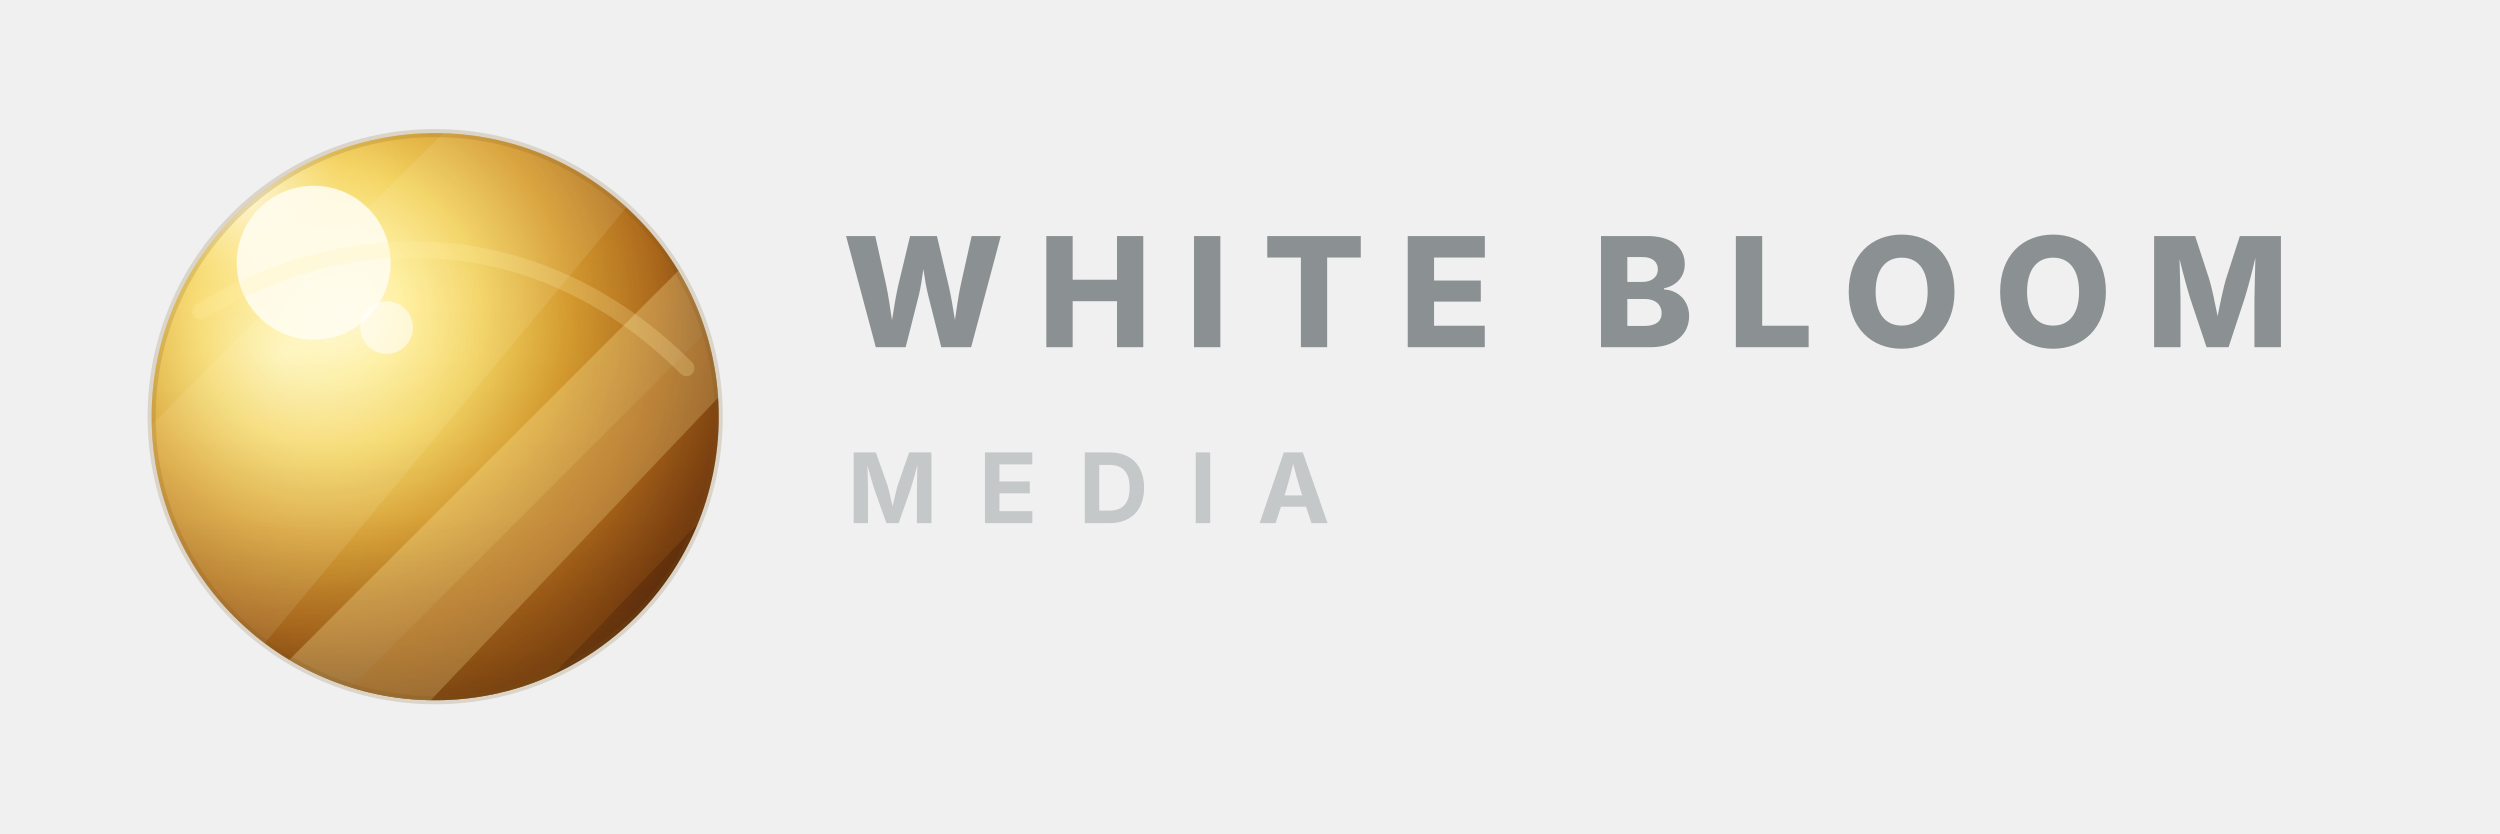
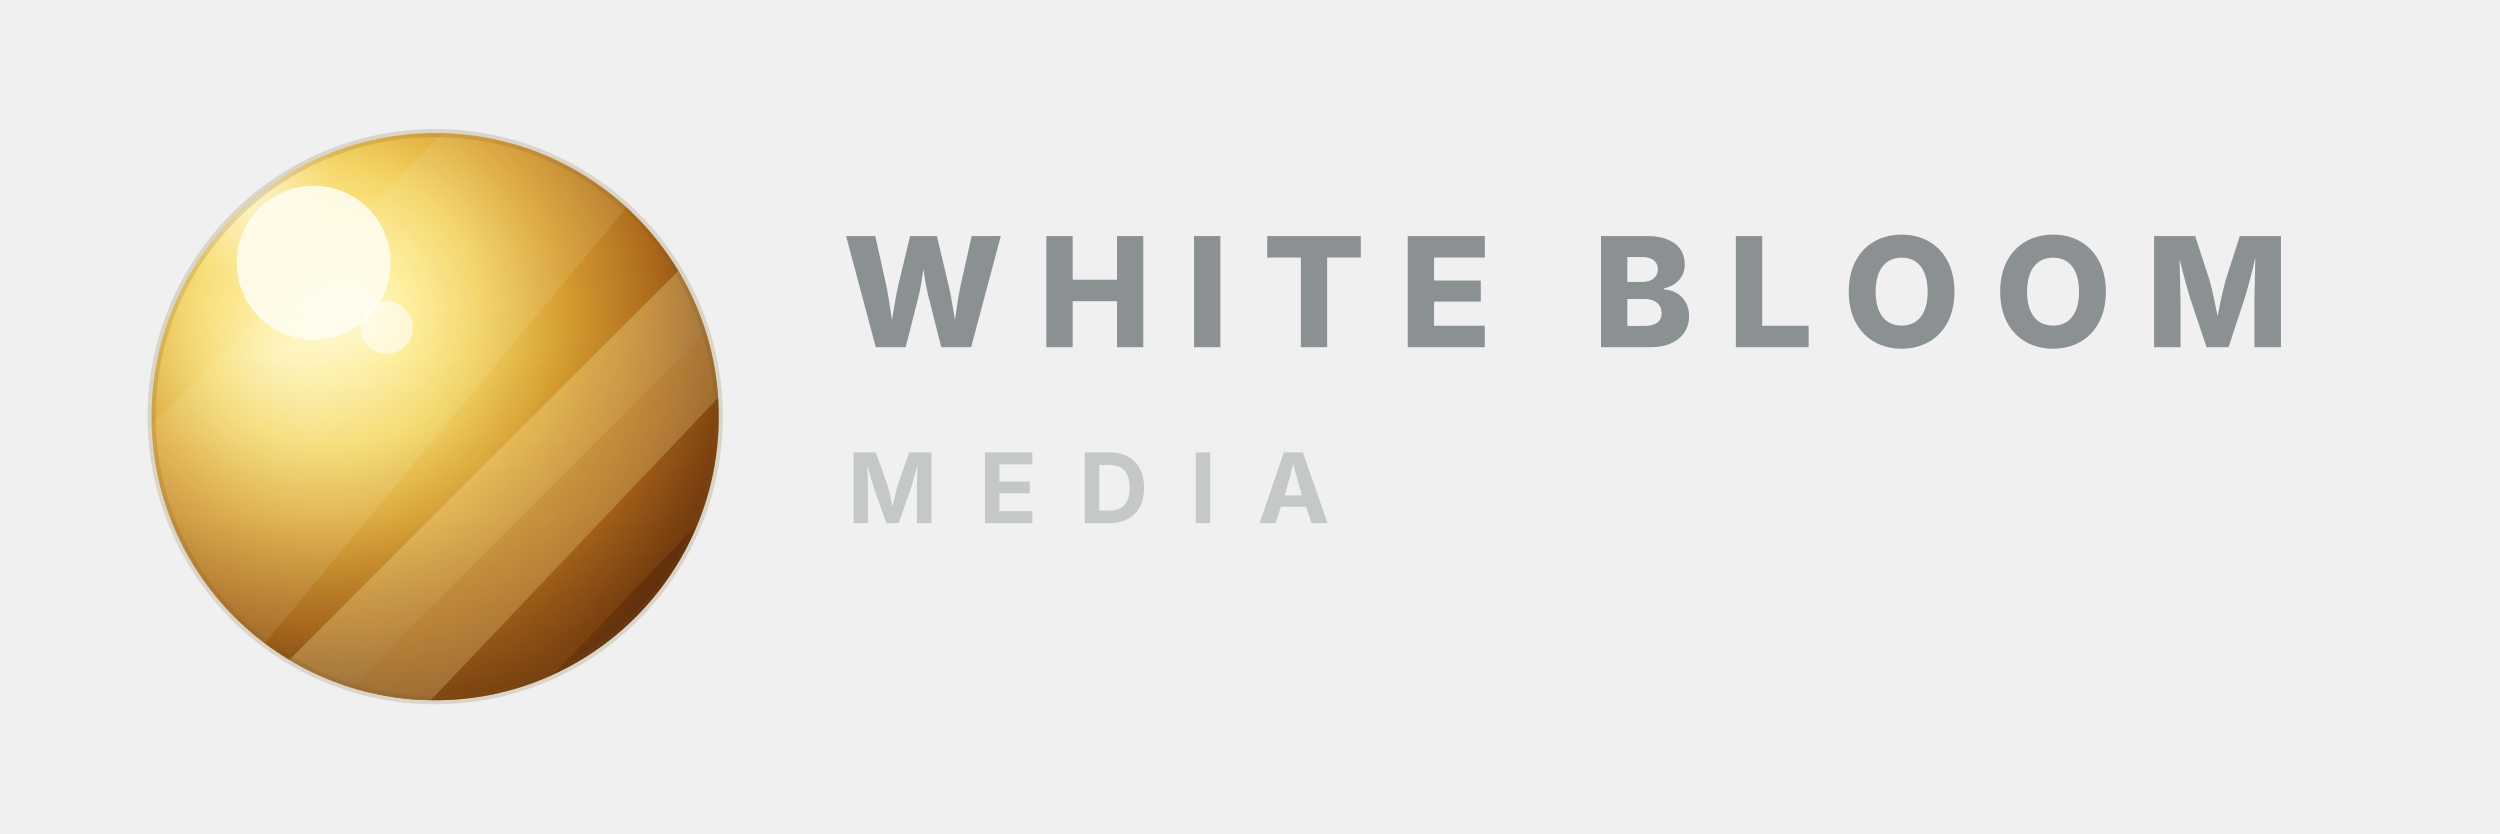
<svg xmlns="http://www.w3.org/2000/svg" viewBox="0 0 540 180" role="img" aria-labelledby="title">
  <g transform="translate(24 20) scale(.875)">
    <defs>
      <radialGradient id="markBase" cx="33%" cy="31%" r="92%">
        <stop offset="0" stop-color="#fffef4" />
        <stop offset="0.12" stop-color="#fff1a1" />
        <stop offset="0.27" stop-color="#f3d35d" />
        <stop offset="0.44" stop-color="#d49a2e" />
        <stop offset="0.62" stop-color="#a8641a" />
        <stop offset="0.78" stop-color="#67320d" />
        <stop offset="1" stop-color="#251205" />
      </radialGradient>
      <radialGradient id="markLeftGlow" cx="24%" cy="39%" r="72%">
        <stop offset="0" stop-color="#fff9d5" stop-opacity="0.58" />
        <stop offset=".34" stop-color="#ffe98e" stop-opacity="0.24" />
        <stop offset=".72" stop-color="#dba33b" stop-opacity=".08" />
        <stop offset="1" stop-color="#dba33b" stop-opacity="0" />
      </radialGradient>
      <radialGradient id="markFlare" cx="31%" cy="30%" r="42%">
        <stop offset="0" stop-color="#ffffff" stop-opacity=".95" />
        <stop offset=".24" stop-color="#fffce7" stop-opacity=".56" />
        <stop offset=".62" stop-color="#ffe88d" stop-opacity=".16" />
        <stop offset="1" stop-color="#ffe88d" stop-opacity="0" />
      </radialGradient>
      <linearGradient id="markBottomShade" x1="80" y1="38" x2="80" y2="170" gradientUnits="userSpaceOnUse">
        <stop offset="0" stop-color="#4b260a" stop-opacity="0" />
        <stop offset=".5" stop-color="#70400f" stop-opacity=".04" />
        <stop offset=".74" stop-color="#74410f" stop-opacity=".24" />
        <stop offset="1" stop-color="#281307" stop-opacity=".72" />
      </linearGradient>
      <radialGradient id="markBottomBrown" cx="50%" cy="104%" r="76%">
        <stop offset="0" stop-color="#281307" stop-opacity="0.92" />
        <stop offset=".34" stop-color="#70400f" stop-opacity="0.55" />
        <stop offset=".66" stop-color="#a66b1e" stop-opacity="0.16" />
        <stop offset="1" stop-color="#a66b1e" stop-opacity="0" />
      </radialGradient>
      <clipPath id="markClip">
        <circle cx="80" cy="80" r="70" />
      </clipPath>
    </defs>
    <circle cx="80" cy="80" r="70" fill="url(#markBase)" />
    <g clip-path="url(#markClip)">
      <circle cx="80" cy="80" r="72" fill="url(#markLeftGlow)" />
      <ellipse cx="80" cy="139" rx="82" ry="58" fill="url(#markBottomBrown)" />
      <circle cx="80" cy="80" r="72" fill="url(#markBottomShade)" opacity="0.62" />
      <path d="M92 172 172 92v80z" fill="#3a1706" opacity="0.28" />
      <path d="M12 172 172 12v40L58 172z" fill="#fff2a8" opacity="0.28" />
      <path d="M34 172 172 34v44L82 172z" fill="#b36a18" opacity="0.22" />
      <path d="M-16 108 108 -16h56L8 172H-16z" fill="#fffbe2" opacity="0.1" />
      <circle cx="50" cy="42" r="50" fill="url(#markFlare)" />
      <circle cx="50" cy="42" r="19" fill="#fffdf0" opacity=".88" />
      <circle cx="68" cy="58" r="6.5" fill="#ffffff" opacity=".58" />
-       <path d="M22 54c40-24 86-20 120 14" fill="none" stroke="#fff0ad" stroke-opacity="0.22" stroke-width="4" stroke-linecap="round" />
    </g>
    <circle cx="80" cy="80" r="70" fill="none" stroke="#7b5318" stroke-opacity=".18" stroke-width="2" />
  </g>
  <g font-family="Inter, Arial, Helvetica, sans-serif" text-rendering="geometricPrecision">
    <text x="182" y="75" fill="#8b9092" font-size="33" font-weight="800" letter-spacing="7.2">WHITE BLOOM</text>
    <text x="183" y="113" fill="#c5c8c9" font-size="21" font-weight="700" letter-spacing="8.8">MEDIA</text>
  </g>
</svg>
